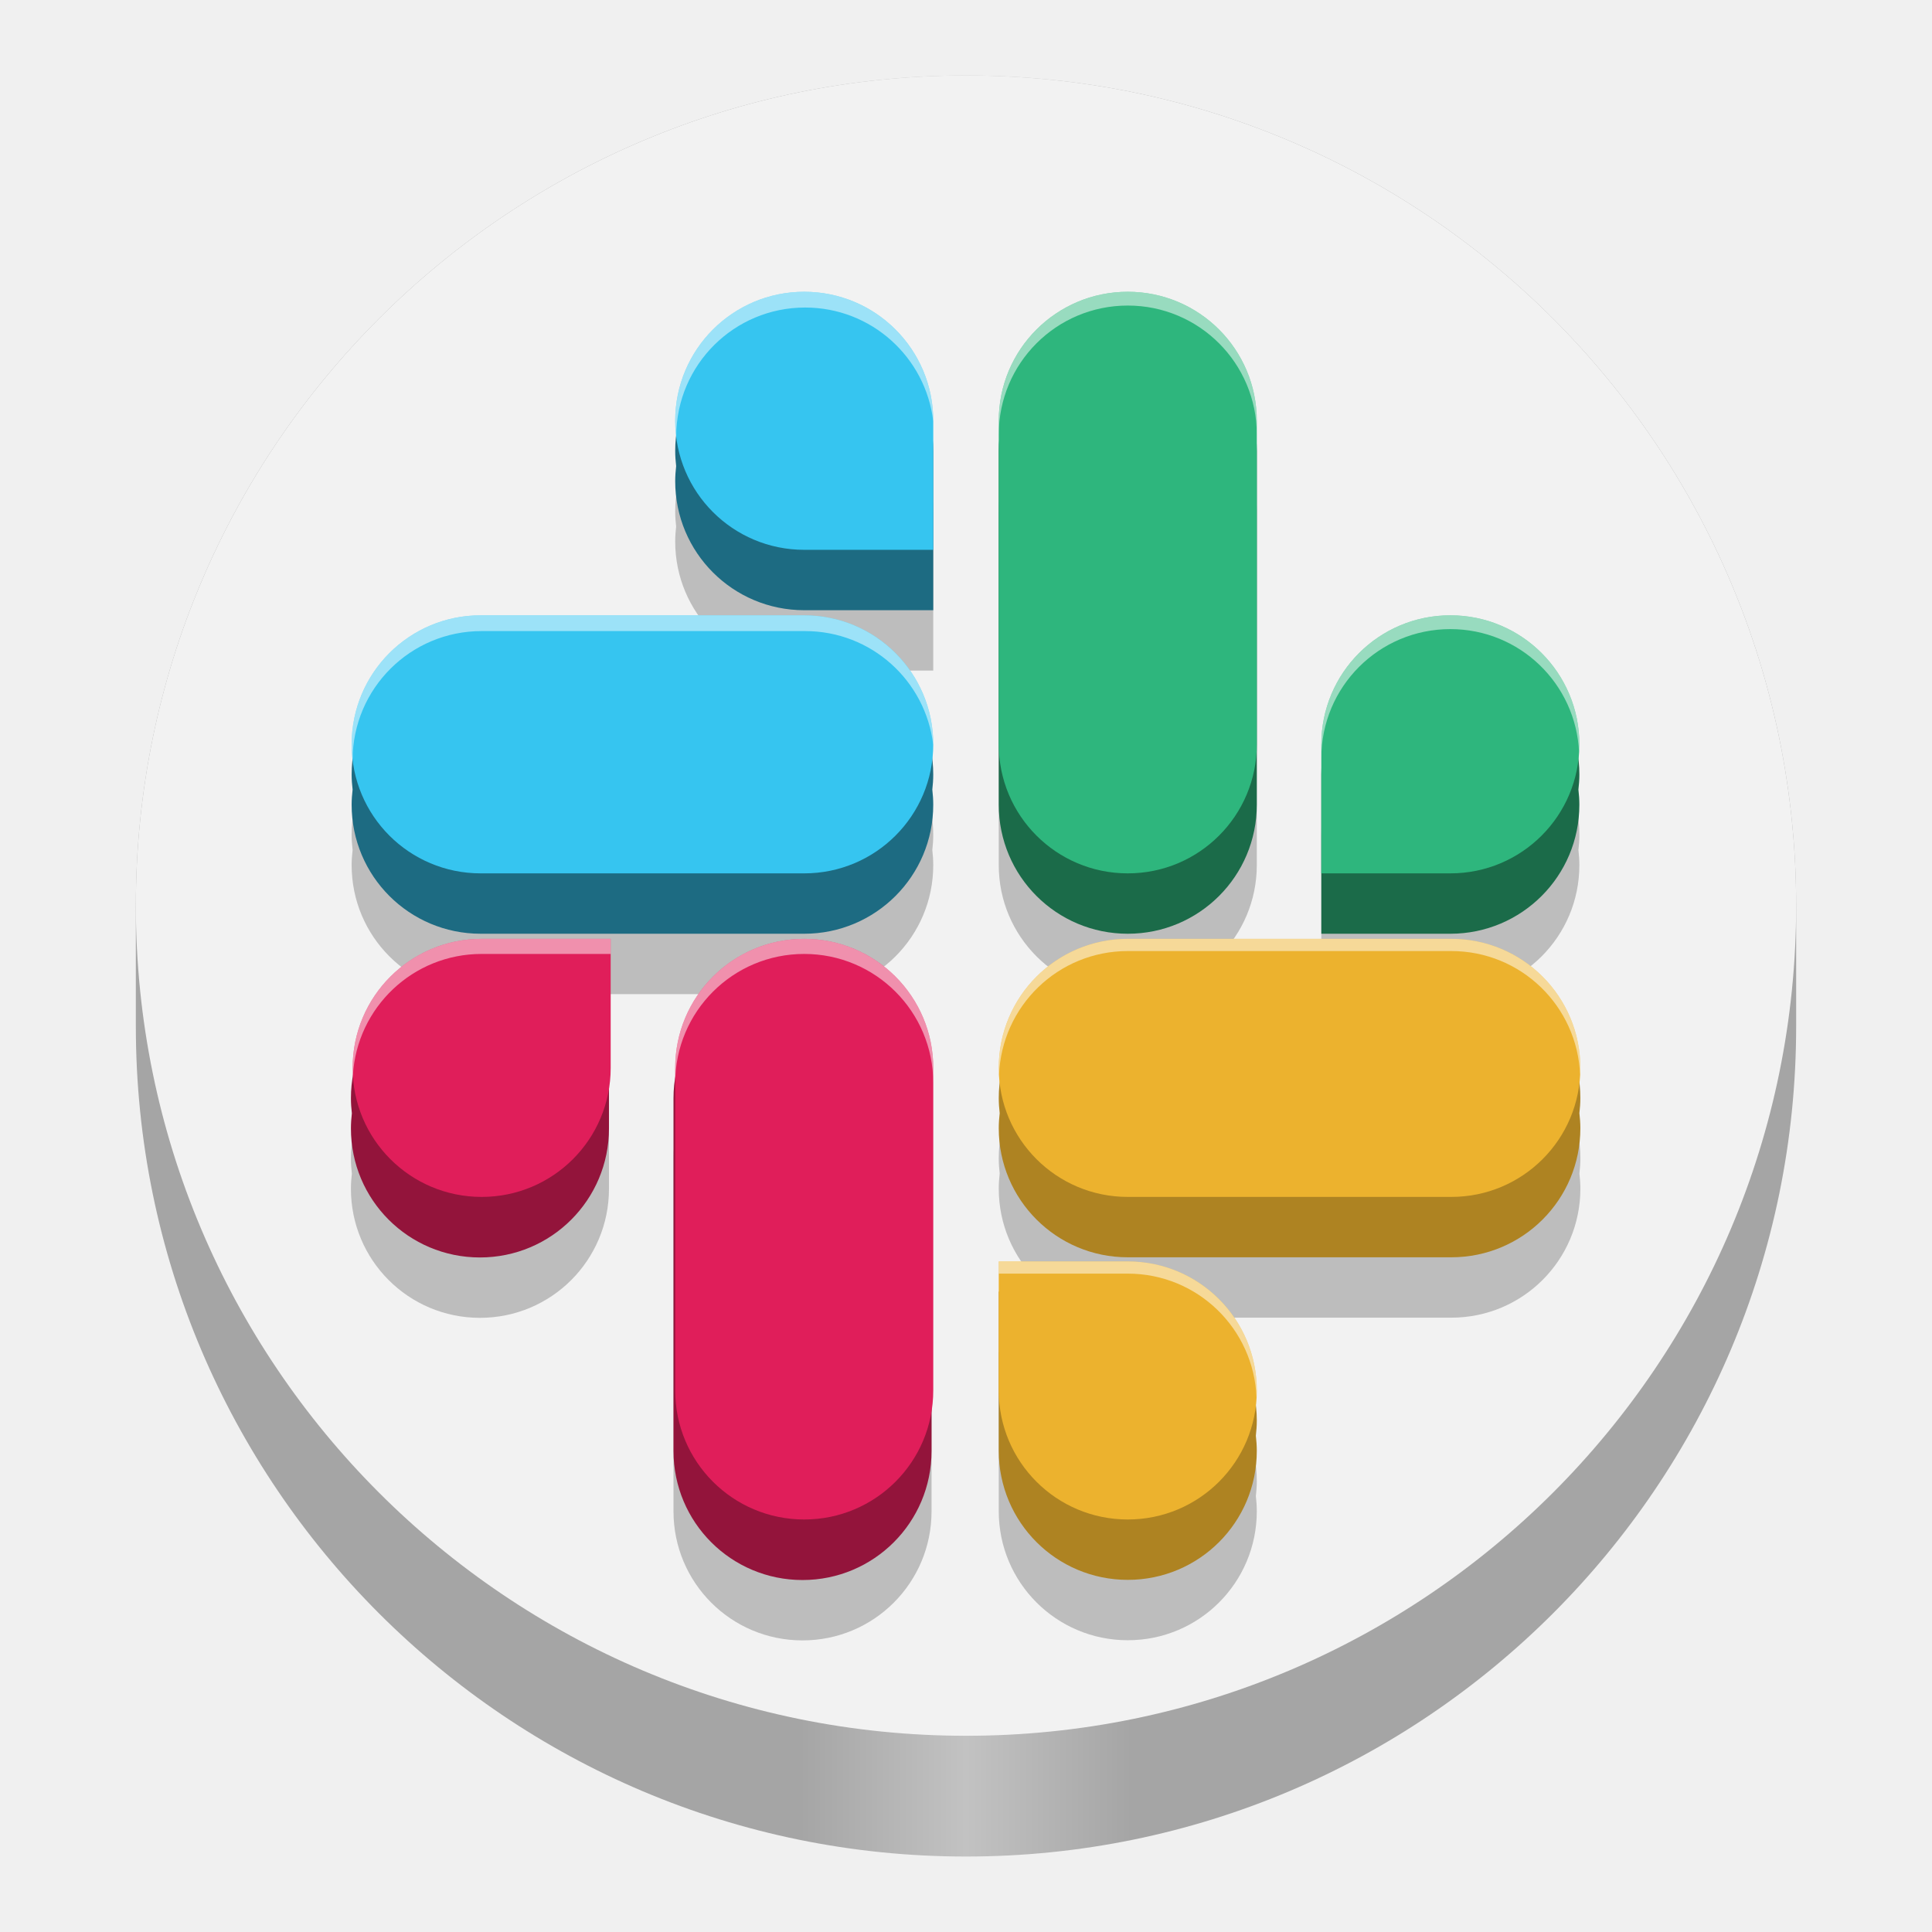
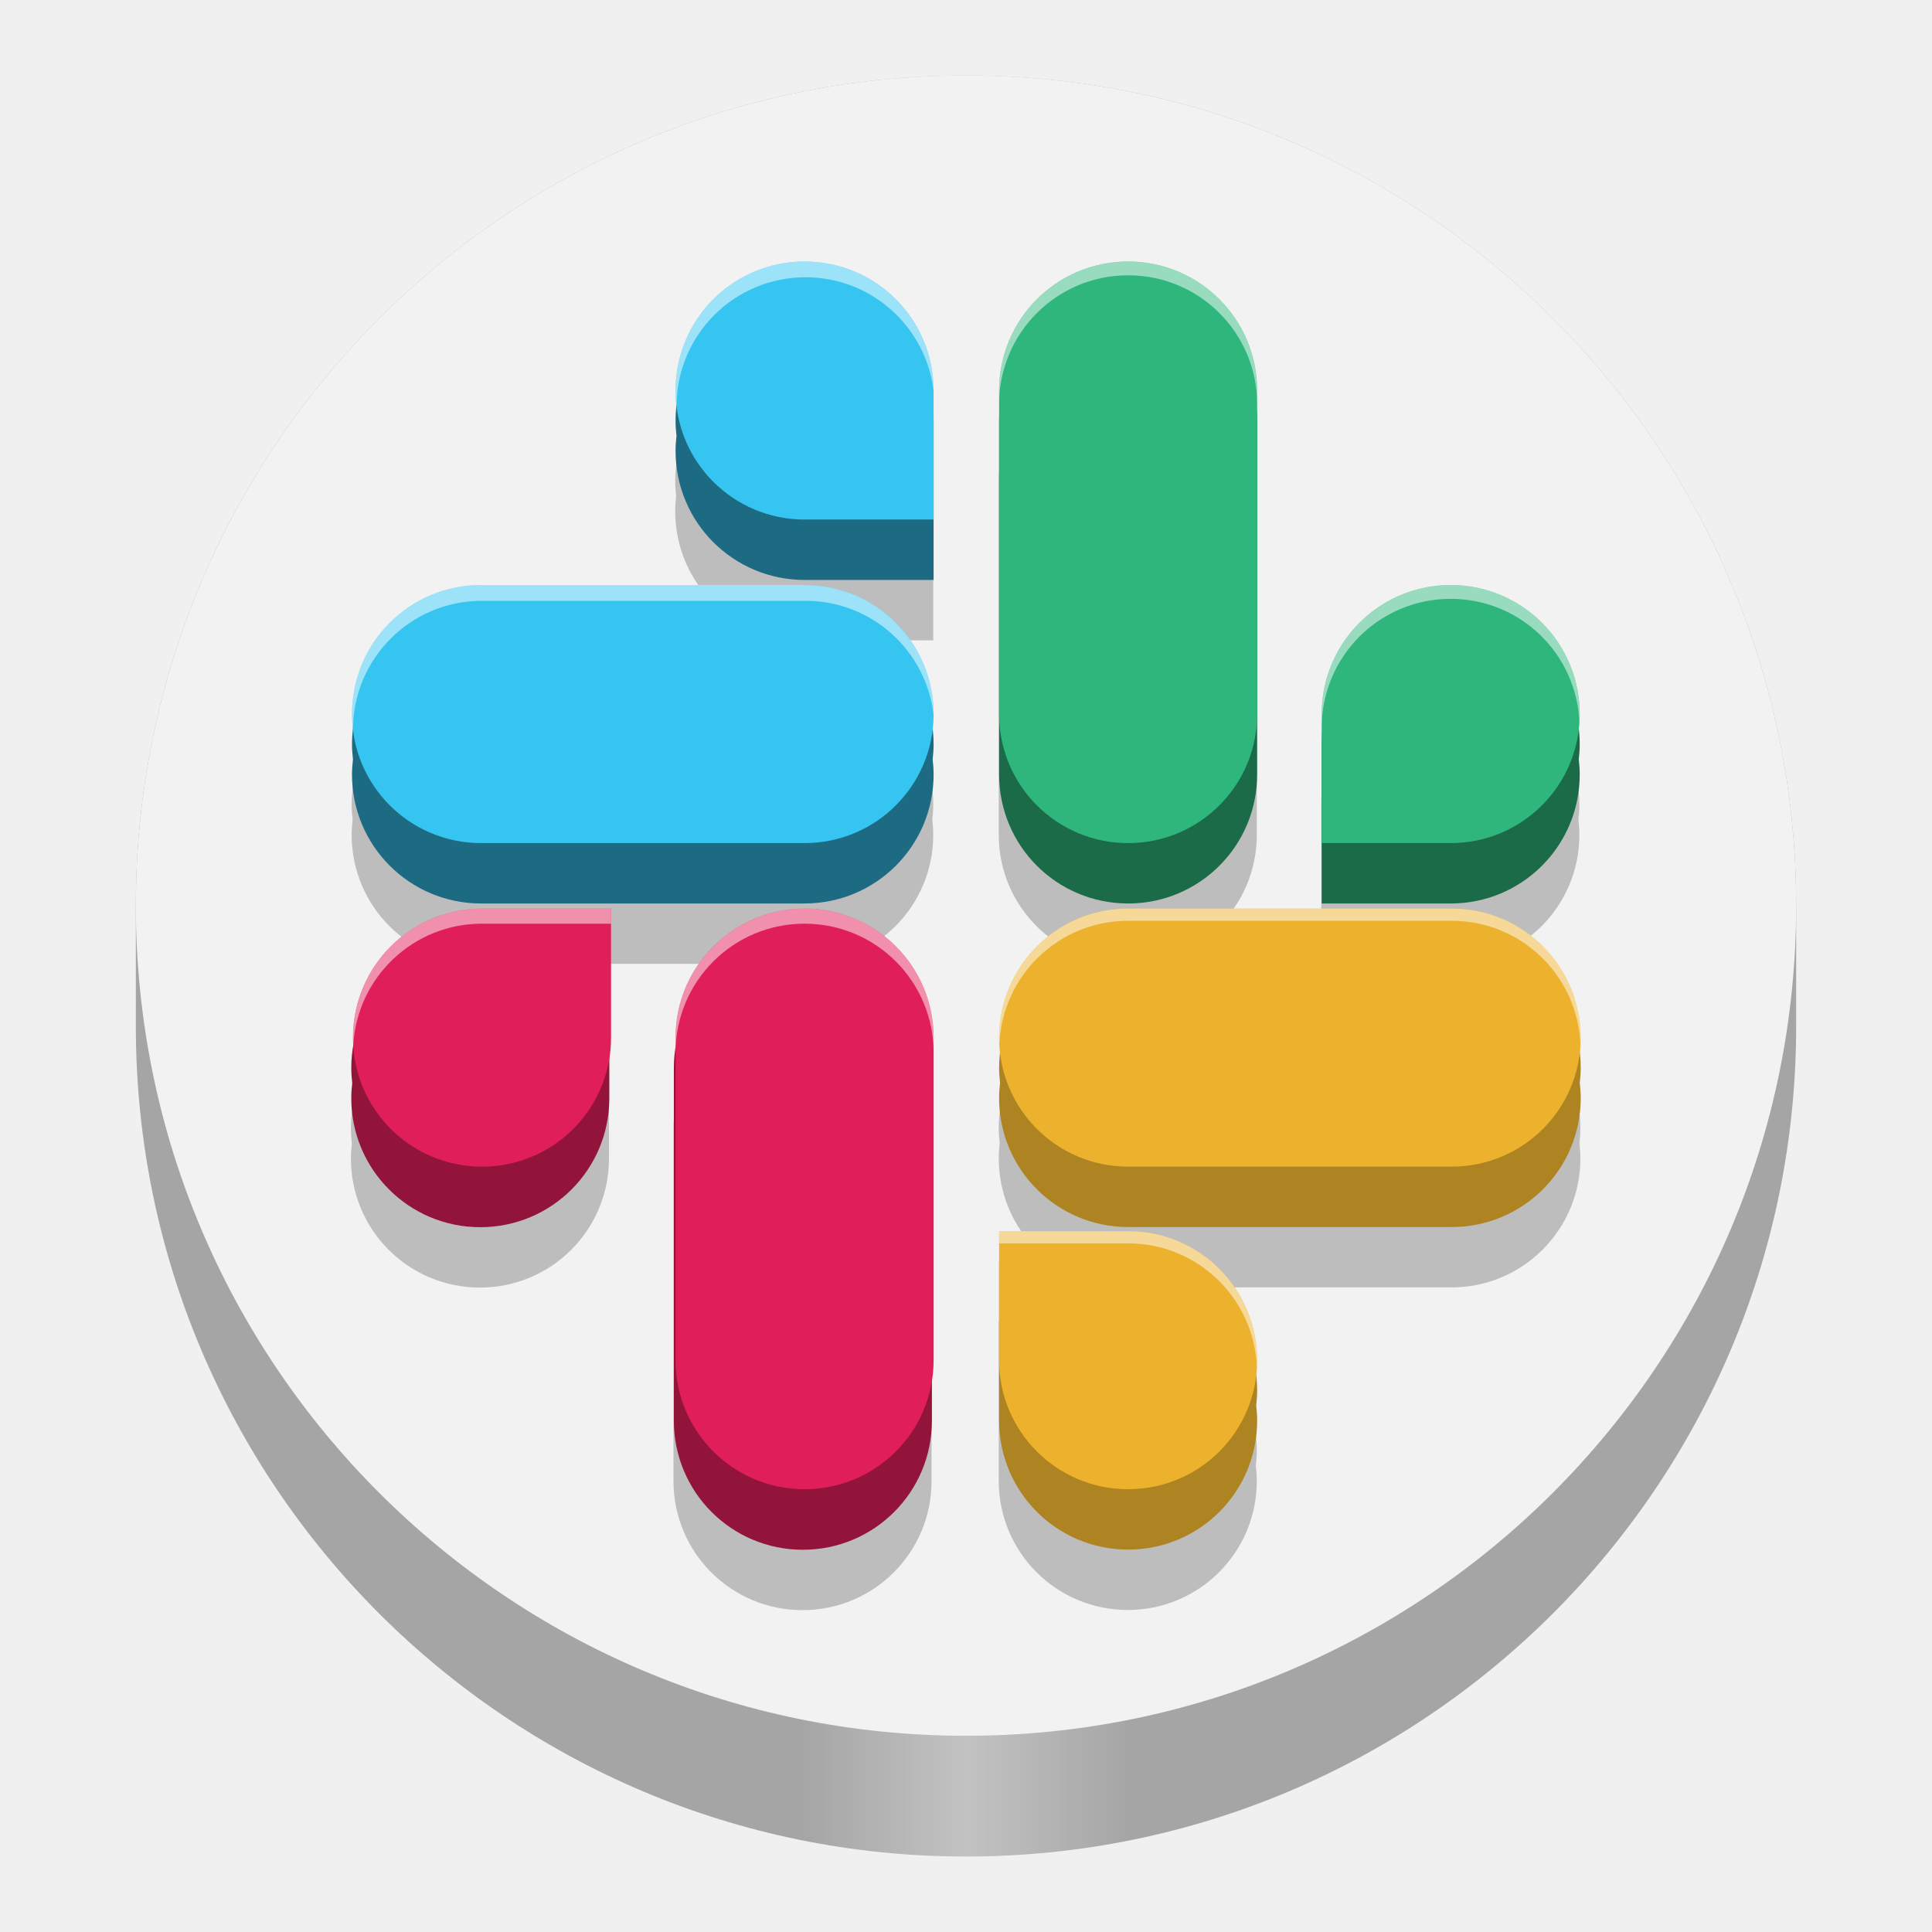
<svg xmlns="http://www.w3.org/2000/svg" xmlns:xlink="http://www.w3.org/1999/xlink" width="128" height="128" viewBox="0 0 128 128" version="1.1" id="svg5" xml:space="preserve">
  <defs id="defs2">
    <linearGradient id="linearGradient1522">
      <stop style="stop-color:#a5a5a5;stop-opacity:1;" offset="0" id="stop1518" />
      <stop style="stop-color:#a5a5a5;stop-opacity:1;" offset="0.4" id="stop1617" />
      <stop style="stop-color:#c2c2c2;stop-opacity:1;" offset="0.5" id="stop1613" />
      <stop style="stop-color:#a5a5a5;stop-opacity:1;" offset="0.6" id="stop1615" />
      <stop style="stop-color:#a5a5a5;stop-opacity:1;" offset="1" id="stop1520" />
    </linearGradient>
    <linearGradient y2="236" x2="96" y1="236" x1="32" gradientTransform="translate(604.8168,170.5864)" gradientUnits="userSpaceOnUse" id="linearGradient1099" xlink:href="#linearGradient1036" />
    <linearGradient id="linearGradient1036">
      <stop id="stop1032" offset="0" style="stop-color:#d5d3cf;stop-opacity:1;" />
      <stop id="stop1034" offset="1" style="stop-color:#f6f5f4;stop-opacity:1" />
    </linearGradient>
    <radialGradient r="32" fy="-76" fx="-244" cy="-76" cx="-244" gradientTransform="matrix(0.8833333,0,0,0.8833333,-460.3502,463.1197)" gradientUnits="userSpaceOnUse" id="radialGradient1103" xlink:href="#linearGradient1069" />
    <linearGradient id="linearGradient1069">
      <stop id="stop1065" offset="0" style="stop-color:#d5d3cf;stop-opacity:1" />
      <stop id="stop1067-1" offset="1" style="stop-color:#949390;stop-opacity:1" />
    </linearGradient>
    <linearGradient gradientUnits="userSpaceOnUse" y2="232" x2="64" y1="262.5" x1="64" id="linearGradient1027" xlink:href="#linearGradient1025" gradientTransform="translate(-470.5864,432.8168)" />
    <linearGradient id="linearGradient1025">
      <stop id="stop1021" offset="0" style="stop-color:#9a9996;stop-opacity:1" />
      <stop id="stop1023" offset="1" style="stop-color:#77767b;stop-opacity:1" />
    </linearGradient>
    <clipPath clipPathUnits="userSpaceOnUse" id="clipPath1609-7">
      <path id="path1611-5" d="m 252,116 28,-28 v -8 h -36 v 36 z" style="fill:#e74747;stroke:none;stroke-width:0.25px;stroke-linecap:butt;stroke-linejoin:miter;stroke-opacity:1" />
    </clipPath>
    <radialGradient r="32" fy="-76" fx="-244" cy="-76" cx="-244" gradientTransform="matrix(0.8833333,0,0,0.8833333,-460.3502,463.1197)" gradientUnits="userSpaceOnUse" id="radialGradient1103-5" xlink:href="#linearGradient1069" />
    <clipPath clipPathUnits="userSpaceOnUse" id="clipPath1609-7-7">
      <path id="path1611-5-0" d="m 252,116 28,-28 v -8 h -36 v 36 z" style="fill:#e74747;stroke:none;stroke-width:0.25px;stroke-linecap:butt;stroke-linejoin:miter;stroke-opacity:1" />
    </clipPath>
    <clipPath clipPathUnits="userSpaceOnUse" id="clipPath744">
      <rect style="fill:#1e88e5;fill-opacity:1;stroke-width:0.265" id="rect746" width="541.867" height="541.867" x="0" y="1.5987212e-14" rx="79.375" ry="79.375" />
    </clipPath>
    <clipPath clipPathUnits="userSpaceOnUse" id="clipPath62">
      <rect style="fill:#1e88e5;fill-opacity:1;stroke-width:0.265" id="rect64" width="541.867" height="541.867" x="2.2507105e-05" y="-0.422" rx="79.375" ry="79.375" />
    </clipPath>
    <radialGradient r="32" fy="-76" fx="-244" cy="-76" cx="-244" gradientTransform="matrix(0.8833333,0,0,0.8833333,-460.3502,463.1197)" gradientUnits="userSpaceOnUse" id="radialGradient1103-6" xlink:href="#linearGradient1069" />
    <clipPath clipPathUnits="userSpaceOnUse" id="clipPath1609-7-2">
      <path id="path1611-5-3" d="m 252,116 28,-28 v -8 h -36 v 36 z" style="fill:#e74747;stroke:none;stroke-width:0.25px;stroke-linecap:butt;stroke-linejoin:miter;stroke-opacity:1" />
    </clipPath>
    <clipPath clipPathUnits="userSpaceOnUse" id="clipPath961">
      <rect style="fill:#00c853;stroke:none;stroke-width:0.529" id="rect963" width="541.867" height="541.867" x="1.4210855e-14" y="2.717972e-05" rx="79.375" ry="79.375" />
    </clipPath>
    <radialGradient r="32" fy="-76" fx="-244" cy="-76" cx="-244" gradientTransform="matrix(0.8833333,0,0,0.8833333,-460.3502,463.1197)" gradientUnits="userSpaceOnUse" id="radialGradient1103-56" xlink:href="#linearGradient1069" />
    <clipPath clipPathUnits="userSpaceOnUse" id="clipPath1440">
      <circle style="display:inline;opacity:1;vector-effect:none;fill:none;fill-opacity:1;stroke:#000000;stroke-width:2;stroke-linecap:butt;stroke-linejoin:miter;stroke-miterlimit:4;stroke-dasharray:none;stroke-dashoffset:0;stroke-opacity:1;marker:none;marker-start:none;marker-mid:none;marker-end:none;paint-order:normal;enable-background:new" id="circle1442" cx="-134.35" cy="193.747" r="24" transform="rotate(-45)" />
    </clipPath>
    <clipPath clipPathUnits="userSpaceOnUse" id="clipPath1430">
      <circle style="display:inline;opacity:1;vector-effect:none;fill:none;fill-opacity:1;stroke:#000000;stroke-width:2;stroke-linecap:butt;stroke-linejoin:miter;stroke-miterlimit:4;stroke-dasharray:none;stroke-dashoffset:0;stroke-opacity:1;marker:none;marker-start:none;marker-mid:none;marker-end:none;paint-order:normal;enable-background:new" id="circle1432" cx="12" cy="232" r="24" />
    </clipPath>
    <clipPath clipPathUnits="userSpaceOnUse" id="clipPath1440-9">
      <circle style="display:inline;opacity:1;vector-effect:none;fill:none;fill-opacity:1;stroke:#000000;stroke-width:2;stroke-linecap:butt;stroke-linejoin:miter;stroke-miterlimit:4;stroke-dasharray:none;stroke-dashoffset:0;stroke-opacity:1;marker:none;marker-start:none;marker-mid:none;marker-end:none;paint-order:normal;enable-background:new" id="circle1442-5" cx="-134.35" cy="193.747" r="24" transform="rotate(-45)" />
    </clipPath>
    <clipPath clipPathUnits="userSpaceOnUse" id="clipPath1430-1">
      <circle style="display:inline;opacity:1;vector-effect:none;fill:none;fill-opacity:1;stroke:#000000;stroke-width:2;stroke-linecap:butt;stroke-linejoin:miter;stroke-miterlimit:4;stroke-dasharray:none;stroke-dashoffset:0;stroke-opacity:1;marker:none;marker-start:none;marker-mid:none;marker-end:none;paint-order:normal;enable-background:new" id="circle1432-8" cx="12" cy="232" r="24" />
    </clipPath>
    <clipPath clipPathUnits="userSpaceOnUse" id="clipPath2024">
      <rect style="opacity:1;vector-effect:none;fill:#63452c;fill-opacity:1;stroke:none;stroke-width:4;stroke-linecap:round;stroke-linejoin:round;stroke-miterlimit:4;stroke-dasharray:none;stroke-dashoffset:0;stroke-opacity:1" id="rect2026" width="74" height="98" x="6" y="196" />
    </clipPath>
    <linearGradient id="linearGradient914">
      <stop id="stop910" offset="0" style="stop-color:#f6f5f4;stop-opacity:0.437" />
      <stop id="stop912" offset="1" style="stop-color:#deddda;stop-opacity:0;" />
    </linearGradient>
    <radialGradient gradientTransform="matrix(2.608696,0,0,1.841036,-102.9565,-748.9467)" gradientUnits="userSpaceOnUse" r="46" fy="296" fx="64" cy="296" cx="64" id="radialGradient916" xlink:href="#linearGradient914" />
    <clipPath clipPathUnits="userSpaceOnUse" id="clipPath11543">
      <rect style="fill:#f0c04e;fill-opacity:1;stroke:none;stroke-width:0.529" id="rect11545" width="541.867" height="541.867" x="1.4746095e-06" y="6.4330168e-05" rx="79.375" ry="79.375" />
    </clipPath>
    <style id="style374">.cls-1{fill:url(#linear-gradient);}.cls-2{opacity:0.35;fill:url(#radial-gradient);}.cls-2,.cls-4{isolation:isolate;}.cls-3{fill:url(#linear-gradient-2);}.cls-4{opacity:0.41;fill:url(#radial-gradient-2);}.cls-5{fill:url(#radial-gradient-3);}.cls-6{fill:url(#radial-gradient-4);}</style>
    <linearGradient id="linear-gradient" x1="63.33" y1="84.03" x2="241.67" y2="84.03" gradientTransform="matrix(1,0,0,-1,0,266)" gradientUnits="userSpaceOnUse">
      <stop offset="0" stop-color="#0c59a4" id="stop376" />
      <stop offset="1" stop-color="#114a8b" id="stop378" />
    </linearGradient>
    <radialGradient id="radial-gradient" cx="161.83" cy="68.91" r="95.38" gradientTransform="matrix(1,0,0,-0.95,0,248.84)" gradientUnits="userSpaceOnUse">
      <stop offset="0.72" stop-opacity="0" id="stop381" />
      <stop offset="0.95" stop-opacity="0.53" id="stop383" />
      <stop offset="1" id="stop385" />
    </radialGradient>
    <linearGradient id="linear-gradient-2" x1="157.35" y1="161.39" x2="45.96" y2="40.06" gradientTransform="matrix(1,0,0,-1,0,266)" gradientUnits="userSpaceOnUse">
      <stop offset="0" stop-color="#1b9de2" id="stop388" />
      <stop offset="0.16" stop-color="#1595df" id="stop390" />
      <stop offset="0.67" stop-color="#0680d7" id="stop392" />
      <stop offset="1" stop-color="#0078d4" id="stop394" />
    </linearGradient>
    <radialGradient id="radial-gradient-2" cx="-340.29" cy="62.99" r="143.24" gradientTransform="matrix(0.15,-0.99,-0.8,-0.12,176.64,-125.4)" gradientUnits="userSpaceOnUse">
      <stop offset="0.76" stop-opacity="0" id="stop397" />
      <stop offset="0.95" stop-opacity="0.5" id="stop399" />
      <stop offset="1" id="stop401" />
    </radialGradient>
    <radialGradient id="radial-gradient-3" cx="113.37" cy="570.21" r="202.43" gradientTransform="matrix(-0.04,1,2.13,0.08,-1179.54,-106.69)" gradientUnits="userSpaceOnUse">
      <stop offset="0" stop-color="#35c1f1" id="stop404" />
      <stop offset="0.11" stop-color="#34c1ed" id="stop406" />
      <stop offset="0.23" stop-color="#2fc2df" id="stop408" />
      <stop offset="0.31" stop-color="#2bc3d2" id="stop410" />
      <stop offset="0.67" stop-color="#36c752" id="stop412" />
    </radialGradient>
    <radialGradient id="radial-gradient-4" cx="376.52" cy="567.97" r="97.34" gradientTransform="matrix(0.28,0.96,0.78,-0.23,-303.76,-148.5)" gradientUnits="userSpaceOnUse">
      <stop offset="0" stop-color="#66eb6e" id="stop415" />
      <stop offset="1" stop-color="#66eb6e" stop-opacity="0" id="stop417" />
    </radialGradient>
    <clipPath clipPathUnits="userSpaceOnUse" id="clipPath1260">
      <rect style="fill:#bbdefb;fill-opacity:1;stroke:none;stroke-width:0.529" id="rect1262" width="541.867" height="541.867" x="2.9492187e-06" y="3.9968629e-05" rx="79.375" ry="79.375" />
    </clipPath>
    <clipPath clipPathUnits="userSpaceOnUse" id="clipPath16285">
      <rect style="fill:#bbdefb;fill-opacity:1;stroke:none;stroke-width:0.529" id="rect16287" width="541.867" height="541.867" x="0" y="6.4807005e-05" rx="79.375" ry="79.375" />
    </clipPath>
    <clipPath clipPathUnits="userSpaceOnUse" id="clipPath990">
      <rect style="fill:#bbdefb;fill-opacity:1;stroke:none;stroke-width:0.529" id="rect992" width="487.68" height="487.68" x="27.093" y="27.093" rx="71.438" ry="71.438" />
    </clipPath>
    <linearGradient xlink:href="#linearGradient1522" id="linearGradient1524" x1="9" y1="64" x2="119" y2="64" gradientUnits="userSpaceOnUse" />
  </defs>
  <g id="layer2">
-     <path id="circle372" style="fill:url(#linearGradient1524);fill-opacity:1;stroke-width:1" d="M 64 5 A 55 55 0 0 0 9 60 L 9 68 A 55 55 0 0 0 64 123 A 55 55 0 0 0 119 68 L 119 60 A 55 55 0 0 0 64 5 z " />
+     <path id="circle372" style="fill:url(#linearGradient1524);fill-opacity:1;stroke-width:1" d="M 64,5 A 55,55 0 0 0 9,60 v 8 a 55,55 0 0 0 55,55 55,55 0 0 0 55,-55 V 60 A 55,55 0 0 0 64,5 Z" />
    <circle style="fill:#f2f2f2;fill-opacity:1;stroke-width:1" id="path953" cx="64" cy="60" r="55" />
-     <path id="path2951" style="fill:#bdbdbd;fill-opacity:1;stroke-width:0.648" d="m 53.281,25.33 c -4.728,0 -8.547,3.821 -8.547,8.549 0,0.339 0.024,0.671 0.062,1 -0.038,0.329 -0.062,0.661 -0.062,1 0,4.728 3.819,8.549 8.547,8.549 h 8.549 v -2 -6.549 -2 c 0,-4.728 -3.821,-8.549 -8.549,-8.549 z M 31.846,46.766 c -4.728,0 -8.549,3.821 -8.549,8.549 0,0.339 0.026,0.671 0.064,1 -0.038,0.329 -0.064,0.661 -0.064,1 0,4.728 3.821,8.549 8.549,8.549 H 53.281 c 4.728,0 8.549,-3.821 8.549,-8.549 0,-0.339 -0.024,-0.671 -0.062,-1 0.038,-0.329 0.062,-0.661 0.062,-1 0,-4.728 -3.821,-8.549 -8.549,-8.549 z" />
-     <path id="path1910" style="fill:#bdbdbd;fill-opacity:1;stroke-width:0.648" d="m 74.719,68.201 c -4.728,0 -8.549,3.821 -8.549,8.549 0,0.339 0.024,0.671 0.062,1 -0.038,0.329 -0.062,0.661 -0.062,1 0,4.728 3.821,8.549 8.549,8.549 h 21.436 c 4.728,0 8.549,-3.821 8.549,-8.549 0,-0.339 -0.026,-0.671 -0.064,-1 0.038,-0.329 0.064,-0.661 0.064,-1 0,-4.728 -3.821,-8.549 -8.549,-8.549 z m -8.549,21.371 v 2 6.549 2 c 0,4.728 3.821,8.549 8.549,8.549 4.728,0 8.547,-3.821 8.547,-8.549 0,-0.339 -0.024,-0.671 -0.062,-1 0.038,-0.329 0.062,-0.661 0.062,-1 0,-4.728 -3.819,-8.549 -8.547,-8.549 z" />
-     <text xml:space="preserve" style="font-style:normal;font-variant:normal;font-weight:normal;font-stretch:normal;font-size:40px;line-height:1.25;font-family:'DejaVu Math TeX Gyre';-inkscape-font-specification:'DejaVu Math TeX Gyre';fill:#000000;fill-opacity:1;stroke:none" x="57.303" y="70.245" id="text3441">
-       <tspan id="tspan3439" x="57.303" y="70.245" />
-     </text>
-     <text xml:space="preserve" style="font-size:40px;line-height:1.25;font-family:Caladea;-inkscape-font-specification:Caladea" x="43.169" y="70.812" id="text13903">
-       <tspan id="tspan13901" x="43.169" y="70.812" />
-     </text>
-     <path id="path2809" style="fill:#bdbdbd;fill-opacity:1;stroke-width:0.648" d="m 31.797,68.212 c -4.728,0 -8.547,3.821 -8.547,8.549 0,0.339 0.024,0.671 0.062,1 -0.038,0.329 -0.062,0.661 -0.062,1 0,4.728 3.819,8.549 8.547,8.549 4.728,0 8.549,-3.821 8.549,-8.549 v -2 -6.549 -2 z m 21.371,0 c -4.728,0 -8.547,3.821 -8.547,8.549 v 2 19.371 2 c 0,4.728 3.819,8.549 8.547,8.549 4.728,0 8.549,-3.821 8.549,-8.549 v -2 -19.371 -2 c 0,-4.728 -3.821,-8.549 -8.549,-8.549 z" />
-     <path id="path399" style="fill:#93143b;fill-opacity:1;stroke-width:0.648" d="m 31.797,64.212 c -4.728,0 -8.547,3.821 -8.547,8.549 0,0.339 0.024,0.671 0.062,1 -0.038,0.329 -0.062,0.661 -0.062,1 0,4.728 3.819,8.549 8.547,8.549 4.728,0 8.549,-3.821 8.549,-8.549 v -2 -6.549 -2 z m 21.371,0 c -4.728,0 -8.547,3.821 -8.547,8.549 v 2 19.371 2 c 0,4.728 3.819,8.549 8.547,8.549 4.728,0 8.549,-3.821 8.549,-8.549 v -2 -19.371 -2 c 0,-4.728 -3.821,-8.549 -8.549,-8.549 z" />
-     <path id="path401" style="stroke-width:0.648;fill:#1d6b82;fill-opacity:1" d="M 53.281 21.33 C 48.554 21.33 44.734 25.151 44.734 29.879 C 44.734 30.218 44.759 30.55 44.797 30.879 C 44.759 31.207 44.734 31.54 44.734 31.879 C 44.734 36.606 48.554 40.428 53.281 40.428 L 61.83 40.428 L 61.83 38.428 L 61.83 31.879 L 61.83 29.879 C 61.83 25.151 58.009 21.33 53.281 21.33 z M 31.846 42.766 C 27.118 42.766 23.297 46.587 23.297 51.314 C 23.297 51.653 23.323 51.986 23.361 52.314 C 23.323 52.643 23.297 52.975 23.297 53.314 C 23.297 58.042 27.118 61.863 31.846 61.863 L 53.281 61.863 C 58.009 61.863 61.83 58.042 61.83 53.314 C 61.83 52.975 61.806 52.643 61.768 52.314 C 61.806 51.986 61.83 51.653 61.83 51.314 C 61.83 46.587 58.009 42.766 53.281 42.766 L 31.846 42.766 z " />
-     <path id="path2811" style="fill:#bdbdbd;fill-opacity:1;stroke-width:0.648" d="m 74.719,25.33 c -4.728,0 -8.549,3.821 -8.549,8.549 v 2 19.436 2 c 0,4.728 3.821,8.549 8.549,8.549 4.728,0 8.547,-3.821 8.547,-8.549 v -2 -19.436 -2 c 0,-4.728 -3.819,-8.549 -8.547,-8.549 z m 21.371,21.436 c -4.728,0 -8.549,3.821 -8.549,8.549 v 2 6.549 2 h 8.549 c 4.728,0 8.547,-3.821 8.547,-8.549 0,-0.339 -0.024,-0.671 -0.062,-1 0.038,-0.329 0.062,-0.661 0.062,-1 0,-4.728 -3.819,-8.549 -8.547,-8.549 z" />
-     <path id="path403" style="stroke-width:0.648;fill:#1b6b49;fill-opacity:1" d="M 74.719 21.33 C 69.991 21.33 66.17 25.151 66.17 29.879 L 66.17 31.879 L 66.17 51.314 L 66.17 53.314 C 66.17 58.042 69.991 61.863 74.719 61.863 C 79.446 61.863 83.266 58.042 83.266 53.314 L 83.266 51.314 L 83.266 31.879 L 83.266 29.879 C 83.266 25.151 79.446 21.33 74.719 21.33 z M 96.09 42.766 C 91.362 42.766 87.541 46.587 87.541 51.314 L 87.541 53.314 L 87.541 59.863 L 87.541 61.863 L 96.09 61.863 C 100.817 61.863 104.637 58.042 104.637 53.314 C 104.637 52.975 104.612 52.643 104.574 52.314 C 104.612 51.986 104.637 51.653 104.637 51.314 C 104.637 46.587 100.817 42.766 96.09 42.766 z " />
-     <path id="path405" style="stroke-width:0.648;fill:#ae8322;fill-opacity:1" d="M 74.719 64.201 C 69.991 64.201 66.17 68.022 66.17 72.75 C 66.17 73.089 66.194 73.421 66.232 73.75 C 66.194 74.079 66.17 74.411 66.17 74.75 C 66.17 79.478 69.991 83.299 74.719 83.299 L 96.154 83.299 C 100.882 83.299 104.703 79.478 104.703 74.75 C 104.703 74.411 104.677 74.079 104.639 73.75 C 104.677 73.421 104.703 73.089 104.703 72.75 C 104.703 68.022 100.882 64.201 96.154 64.201 L 74.719 64.201 z M 66.17 85.572 L 66.17 87.572 L 66.17 94.121 L 66.17 96.121 C 66.17 100.849 69.991 104.67 74.719 104.67 C 79.446 104.67 83.266 100.849 83.266 96.121 C 83.266 95.782 83.241 95.45 83.203 95.121 C 83.241 94.793 83.266 94.46 83.266 94.121 C 83.266 89.394 79.446 85.572 74.719 85.572 L 66.17 85.572 z " />
-     <g id="g397" transform="matrix(0.6476092,0,0,0.6476092,22.84443,18.94158)">
-       <path d="M 27.2,80 C 27.2,87.3 21.3,93.2 14,93.2 6.7,93.2 0.8,87.3 0.8,80 0.8,72.7 6.7,66.8 14,66.8 h 13.2 z m 6.6,0 c 0,-7.3 5.9,-13.2 13.2,-13.2 7.3,0 13.2,5.9 13.2,13.2 v 33 c 0,7.3 -5.9,13.2 -13.2,13.2 -7.3,0 -13.2,-5.9 -13.2,-13.2 z" fill="#e01e5a" id="path379" />
-       <path d="M 47,27 C 39.7,27 33.8,21.1 33.8,13.8 33.8,6.5 39.7,0.6 47,0.6 c 7.3,0 13.2,5.9 13.2,13.2 V 27 Z m 0,6.7 c 7.3,0 13.2,5.9 13.2,13.2 0,7.3 -5.9,13.2 -13.2,13.2 H 13.9 C 6.6,60.1 0.7,54.2 0.7,46.9 0.7,39.6 6.6,33.7 13.9,33.7 Z" fill="#36c5f0" id="path381" />
-       <path d="m 99.9,46.9 c 0,-7.3 5.9,-13.2 13.2,-13.2 7.3,0 13.2,5.9 13.2,13.2 0,7.3 -5.9,13.2 -13.2,13.2 H 99.9 Z m -6.6,0 c 0,7.3 -5.9,13.2 -13.2,13.2 -7.3,0 -13.2,-5.9 -13.2,-13.2 V 13.8 c 0,-7.3 5.9,-13.2 13.2,-13.2 7.3,0 13.2,5.9 13.2,13.2 z" fill="#2eb67d" id="path383" />
-       <path d="m 80.1,99.8 c 7.3,0 13.2,5.9 13.2,13.2 0,7.3 -5.9,13.2 -13.2,13.2 -7.3,0 -13.2,-5.9 -13.2,-13.2 V 99.8 Z m 0,-6.6 c -7.3,0 -13.2,-5.9 -13.2,-13.2 0,-7.3 5.9,-13.2 13.2,-13.2 h 33.1 c 7.3,0 13.2,5.9 13.2,13.2 0,7.3 -5.9,13.2 -13.2,13.2 z" fill="#ecb22e" id="path385" />
+     <g id="g465" transform="translate(0,2)">
+       <path id="path2951" style="fill:#bdbdbd;fill-opacity:1;stroke-width:0.648" d="m 53.281,21.325 c -4.728,0 -8.547,3.821 -8.547,8.549 0,0.339 0.024,0.671 0.062,1 -0.038,0.329 -0.062,0.661 -0.062,1 0,4.728 3.819,8.549 8.547,8.549 h 8.549 v -2 -6.549 -2 c 0,-4.728 -3.821,-8.549 -8.549,-8.549 z M 31.846,42.76 c -4.728,0 -8.549,3.821 -8.549,8.549 0,0.339 0.026,0.671 0.064,1 -0.038,0.329 -0.064,0.661 -0.064,1 0,4.728 3.821,8.549 8.549,8.549 H 53.281 c 4.728,0 8.549,-3.821 8.549,-8.549 0,-0.339 -0.024,-0.671 -0.062,-1 0.038,-0.329 0.062,-0.661 0.062,-1 0,-4.728 -3.821,-8.549 -8.549,-8.549 z" />
+       <path id="path1910" style="fill:#bdbdbd;fill-opacity:1;stroke-width:0.648" d="m 74.719,64.196 c -4.728,0 -8.549,3.821 -8.549,8.549 0,0.339 0.024,0.671 0.062,1 -0.038,0.329 -0.062,0.661 -0.062,1 0,4.728 3.821,8.549 8.549,8.549 h 21.436 c 4.728,0 8.549,-3.821 8.549,-8.549 0,-0.339 -0.026,-0.671 -0.064,-1 0.038,-0.329 0.064,-0.661 0.064,-1 0,-4.728 -3.821,-8.549 -8.549,-8.549 z m -8.549,21.371 v 2 6.549 2 c 0,4.728 3.821,8.549 8.549,8.549 4.728,0 8.547,-3.821 8.547,-8.549 0,-0.339 -0.024,-0.671 -0.062,-1 0.038,-0.329 0.062,-0.661 0.062,-1 0,-4.728 -3.819,-8.549 -8.547,-8.549 z" />
+       <path id="path2809" style="fill:#bdbdbd;fill-opacity:1;stroke-width:0.648" d="m 31.797,64.207 c -4.728,0 -8.547,3.821 -8.547,8.549 0,0.339 0.024,0.671 0.062,1 -0.038,0.329 -0.062,0.661 -0.062,1 0,4.728 3.819,8.549 8.547,8.549 4.728,0 8.549,-3.821 8.549,-8.549 v -2 -6.549 -2 z m 21.371,0 c -4.728,0 -8.547,3.821 -8.547,8.549 v 2 19.371 2 c 0,4.728 3.819,8.549 8.547,8.549 4.728,0 8.549,-3.821 8.549,-8.549 v -2 -19.371 -2 c 0,-4.728 -3.821,-8.549 -8.549,-8.549 z" />
+       <path id="path2811" style="fill:#bdbdbd;fill-opacity:1;stroke-width:0.648" d="m 74.719,21.325 c -4.728,0 -8.549,3.821 -8.549,8.549 v 2 19.436 2 c 0,4.728 3.821,8.549 8.549,8.549 4.728,0 8.547,-3.821 8.547,-8.549 v -2 -19.436 -2 c 0,-4.728 -3.819,-8.549 -8.547,-8.549 z m 21.371,21.436 c -4.728,0 -8.549,3.821 -8.549,8.549 v 2 6.549 2 h 8.549 c 4.728,0 8.547,-3.821 8.547,-8.549 0,-0.339 -0.024,-0.671 -0.062,-1 0.038,-0.329 0.062,-0.661 0.062,-1 0,-4.728 -3.819,-8.549 -8.547,-8.549 z" />
    </g>
-     <path id="path1862" style="stroke-width:0.648;fill:#ffffff;fill-opacity:0.504" d="M 31.91 62.201 C 27.183 62.201 23.363 66.022 23.363 70.75 C 23.363 70.914 23.371 71.077 23.381 71.238 C 23.645 66.75 27.354 63.201 31.91 63.201 L 40.459 63.201 L 40.459 62.201 L 31.91 62.201 z M 53.281 62.201 C 48.554 62.201 44.734 66.022 44.734 70.75 L 44.734 71.75 C 44.734 67.022 48.554 63.201 53.281 63.201 C 58.009 63.201 61.83 67.022 61.83 71.75 L 61.83 70.75 C 61.83 66.022 58.009 62.201 53.281 62.201 z " />
-     <path id="path1864" style="fill:#ffffff;fill-opacity:0.504;stroke-width:0.648" d="m 53.281,19.33 c -4.728,0 -8.547,3.821 -8.547,8.549 0,0.339 0.024,0.671 0.063,1 7.74e-4,-0.007 0.003,-0.013 0.004,-0.02 0.035,-4.697 3.837,-8.484 8.543,-8.484 4.388,0 7.991,3.294 8.486,7.547 v -0.043 c 0,-4.728 -3.821,-8.549 -8.549,-8.549 z M 31.846,40.766 c -4.728,0 -8.549,3.821 -8.549,8.549 0,0.338 0.026,0.669 0.064,0.996 0.027,-4.705 3.836,-8.5 8.547,-8.5 h 21.436 c 4.385,0 7.985,3.29 8.484,7.539 5.9e-5,-0.012 0.002,-0.023 0.002,-0.035 0,-4.728 -3.821,-8.549 -8.549,-8.549 z" />
-     <path id="path1866" style="stroke-width:0.648;fill:#ffffff;fill-opacity:0.504" d="M 74.719 19.33 C 69.991 19.33 66.17 23.151 66.17 27.879 L 66.17 28.793 C 66.17 24.065 69.991 20.244 74.719 20.244 C 79.446 20.244 83.266 24.065 83.266 28.793 L 83.266 27.879 C 83.266 23.151 79.446 19.33 74.719 19.33 z M 96.09 40.766 C 91.362 40.766 87.541 44.587 87.541 49.314 L 87.541 50.229 C 87.541 45.501 91.362 41.68 96.09 41.68 C 100.687 41.68 104.415 45.297 104.617 49.844 C 104.629 49.669 104.637 49.493 104.637 49.314 C 104.637 44.587 100.817 40.766 96.09 40.766 z " />
-     <path id="path1868" style="stroke-width:0.648;fill:#ffffff;fill-opacity:0.504" d="M 74.719 62.201 C 69.991 62.201 66.17 66.022 66.17 70.75 C 66.17 70.912 66.178 71.073 66.188 71.232 C 66.36 66.658 70.101 63.01 74.719 63.01 L 96.154 63.01 C 100.772 63.01 104.513 66.658 104.686 71.232 C 104.696 71.073 104.703 70.912 104.703 70.75 C 104.703 66.022 100.882 62.201 96.154 62.201 L 74.719 62.201 z M 66.17 83.572 L 66.17 84.381 L 74.719 84.381 C 79.336 84.381 83.076 88.029 83.248 92.604 C 83.258 92.444 83.266 92.283 83.266 92.121 C 83.266 87.394 79.446 83.572 74.719 83.572 L 66.17 83.572 z " />
+     <g id="g503" transform="translate(0.0234965,2.000001)">
+       <text xml:space="preserve" style="font-style:normal;font-variant:normal;font-weight:normal;font-stretch:normal;font-size:40px;line-height:1.25;font-family:'DejaVu Math TeX Gyre';-inkscape-font-specification:'DejaVu Math TeX Gyre';fill:#000000;fill-opacity:1;stroke:none" x="57.303" y="66.239" id="text3441">
+         <tspan id="tspan3439" x="57.303" y="66.239" />
+       </text>
+       <text xml:space="preserve" style="font-size:40px;line-height:1.25;font-family:Caladea;-inkscape-font-specification:Caladea" x="43.169" y="66.807" id="text13903">
+         <tspan id="tspan13901" x="43.169" y="66.807" />
+       </text>
+       <path id="path399" style="fill:#93143b;fill-opacity:1;stroke-width:0.648" d="m 31.797,60.207 c -4.728,0 -8.547,3.821 -8.547,8.549 0,0.339 0.024,0.671 0.062,1 -0.038,0.329 -0.062,0.661 -0.062,1 0,4.728 3.819,8.549 8.547,8.549 4.728,0 8.549,-3.821 8.549,-8.549 v -2 -6.549 -2 z m 21.371,0 c -4.728,0 -8.547,3.821 -8.547,8.549 v 2 19.371 2 c 0,4.728 3.819,8.549 8.547,8.549 4.728,0 8.549,-3.821 8.549,-8.549 v -2 -19.371 -2 c 0,-4.728 -3.821,-8.549 -8.549,-8.549 z" />
+       <path id="path401" style="fill:#1d6b82;fill-opacity:1;stroke-width:0.648" d="m 53.281,17.325 c -4.728,0 -8.547,3.821 -8.547,8.549 0,0.339 0.024,0.671 0.062,1 -0.038,0.329 -0.062,0.661 -0.062,1 0,4.728 3.819,8.549 8.547,8.549 h 8.549 v -2 -6.549 -2 c 0,-4.728 -3.821,-8.549 -8.549,-8.549 z M 31.846,38.76 c -4.728,0 -8.549,3.821 -8.549,8.549 0,0.339 0.026,0.671 0.064,1 -0.038,0.329 -0.064,0.661 -0.064,1 0,4.728 3.821,8.549 8.549,8.549 H 53.281 c 4.728,0 8.549,-3.821 8.549,-8.549 0,-0.339 -0.024,-0.671 -0.062,-1 0.038,-0.329 0.062,-0.661 0.062,-1 0,-4.728 -3.821,-8.549 -8.549,-8.549 z" />
+       <path id="path403" style="fill:#1b6b49;fill-opacity:1;stroke-width:0.648" d="m 74.719,17.325 c -4.728,0 -8.549,3.821 -8.549,8.549 v 2 19.436 2 c 0,4.728 3.821,8.549 8.549,8.549 4.728,0 8.547,-3.821 8.547,-8.549 v -2 -19.436 -2 c 0,-4.728 -3.819,-8.549 -8.547,-8.549 z m 21.371,21.436 c -4.728,0 -8.549,3.821 -8.549,8.549 v 2 6.549 2 h 8.549 c 4.728,0 8.547,-3.821 8.547,-8.549 0,-0.339 -0.024,-0.671 -0.062,-1 0.038,-0.329 0.062,-0.661 0.062,-1 0,-4.728 -3.819,-8.549 -8.547,-8.549 z" />
+       <path id="path405" style="fill:#ae8322;fill-opacity:1;stroke-width:0.648" d="m 74.719,60.196 c -4.728,0 -8.549,3.821 -8.549,8.549 0,0.339 0.024,0.671 0.062,1 -0.038,0.329 -0.062,0.661 -0.062,1 0,4.728 3.821,8.549 8.549,8.549 h 21.436 c 4.728,0 8.549,-3.821 8.549,-8.549 0,-0.339 -0.026,-0.671 -0.064,-1 0.038,-0.329 0.064,-0.661 0.064,-1 0,-4.728 -3.821,-8.549 -8.549,-8.549 z m -8.549,21.371 v 2 6.549 2 c 0,4.728 3.821,8.549 8.549,8.549 4.728,0 8.547,-3.821 8.547,-8.549 0,-0.339 -0.024,-0.671 -0.062,-1 0.038,-0.329 0.062,-0.661 0.062,-1 0,-4.728 -3.819,-8.549 -8.547,-8.549 z" />
+       <g id="g397" transform="matrix(0.6476092,0,0,0.6476092,22.84443,14.93606)">
+         <path d="M 27.2,80 C 27.2,87.3 21.3,93.2 14,93.2 6.7,93.2 0.8,87.3 0.8,80 0.8,72.7 6.7,66.8 14,66.8 h 13.2 z m 6.6,0 c 0,-7.3 5.9,-13.2 13.2,-13.2 7.3,0 13.2,5.9 13.2,13.2 v 33 c 0,7.3 -5.9,13.2 -13.2,13.2 -7.3,0 -13.2,-5.9 -13.2,-13.2 z" fill="#e01e5a" id="path379" />
+         <path d="M 47,27 C 39.7,27 33.8,21.1 33.8,13.8 33.8,6.5 39.7,0.6 47,0.6 c 7.3,0 13.2,5.9 13.2,13.2 V 27 Z m 0,6.7 c 7.3,0 13.2,5.9 13.2,13.2 0,7.3 -5.9,13.2 -13.2,13.2 H 13.9 C 6.6,60.1 0.7,54.2 0.7,46.9 0.7,39.6 6.6,33.7 13.9,33.7 Z" fill="#36c5f0" id="path381" />
+         <path d="m 99.9,46.9 c 0,-7.3 5.9,-13.2 13.2,-13.2 7.3,0 13.2,5.9 13.2,13.2 0,7.3 -5.9,13.2 -13.2,13.2 H 99.9 Z m -6.6,0 c 0,7.3 -5.9,13.2 -13.2,13.2 -7.3,0 -13.2,-5.9 -13.2,-13.2 V 13.8 c 0,-7.3 5.9,-13.2 13.2,-13.2 7.3,0 13.2,5.9 13.2,13.2 z" fill="#2eb67d" id="path383" />
+         <path d="m 80.1,99.8 c 7.3,0 13.2,5.9 13.2,13.2 0,7.3 -5.9,13.2 -13.2,13.2 -7.3,0 -13.2,-5.9 -13.2,-13.2 V 99.8 Z m 0,-6.6 c -7.3,0 -13.2,-5.9 -13.2,-13.2 0,-7.3 5.9,-13.2 13.2,-13.2 h 33.1 c 7.3,0 13.2,5.9 13.2,13.2 0,7.3 -5.9,13.2 -13.2,13.2 z" fill="#ecb22e" id="path385" />
+       </g>
+       <path id="path1862" style="fill:#ffffff;fill-opacity:0.504;stroke-width:0.648" d="m 31.91,58.196 c -4.728,0 -8.547,3.821 -8.547,8.549 0,0.164 0.007,0.327 0.018,0.488 0.264,-4.489 3.973,-8.037 8.529,-8.037 h 8.549 v -1 z m 21.371,0 c -4.728,0 -8.547,3.821 -8.547,8.549 v 1 c 0,-4.728 3.819,-8.549 8.547,-8.549 4.728,0 8.549,3.821 8.549,8.549 v -1 c 0,-4.728 -3.821,-8.549 -8.549,-8.549 z" />
+       <path id="path1864" style="fill:#ffffff;fill-opacity:0.504;stroke-width:0.648" d="m 53.281,15.325 c -4.728,0 -8.547,3.821 -8.547,8.549 0,0.339 0.024,0.671 0.063,1 7.74e-4,-0.007 0.003,-0.013 0.004,-0.02 0.035,-4.697 3.837,-8.484 8.543,-8.484 4.388,0 7.991,3.294 8.486,7.547 v -0.043 c 0,-4.728 -3.821,-8.549 -8.549,-8.549 z M 31.846,36.76 c -4.728,0 -8.549,3.821 -8.549,8.549 0,0.338 0.026,0.669 0.064,0.996 0.027,-4.705 3.836,-8.5 8.547,-8.5 h 21.436 c 4.385,0 7.985,3.29 8.484,7.539 5.9e-5,-0.012 0.002,-0.023 0.002,-0.035 0,-4.728 -3.821,-8.549 -8.549,-8.549 z" />
+       <path id="path1866" style="fill:#ffffff;fill-opacity:0.504;stroke-width:0.648" d="m 74.719,15.325 c -4.728,0 -8.549,3.821 -8.549,8.549 v 0.914 c 0,-4.728 3.821,-8.549 8.549,-8.549 4.728,0 8.547,3.821 8.547,8.549 v -0.914 c 0,-4.728 -3.819,-8.549 -8.547,-8.549 z m 21.371,21.436 c -4.728,0 -8.549,3.821 -8.549,8.549 v 0.914 c 0,-4.728 3.821,-8.549 8.549,-8.549 4.598,-10e-7 8.325,3.617 8.527,8.164 0.012,-0.175 0.019,-0.351 0.019,-0.529 0,-4.728 -3.819,-8.549 -8.547,-8.549 z" />
+       <path id="path1868" style="fill:#ffffff;fill-opacity:0.504;stroke-width:0.648" d="m 74.719,58.196 c -4.728,0 -8.549,3.821 -8.549,8.549 0,0.162 0.008,0.323 0.018,0.482 0.172,-4.575 3.914,-8.223 8.531,-8.223 h 21.436 c 4.617,0 8.359,3.648 8.531,8.223 0.011,-0.16 0.018,-0.32 0.018,-0.482 0,-4.728 -3.821,-8.549 -8.549,-8.549 z m -8.549,21.371 v 0.809 h 8.549 c 4.617,0 8.357,3.648 8.529,8.223 0.01,-0.16 0.018,-0.32 0.018,-0.482 0,-4.728 -3.819,-8.549 -8.547,-8.549 z" />
+     </g>
  </g>
</svg>
